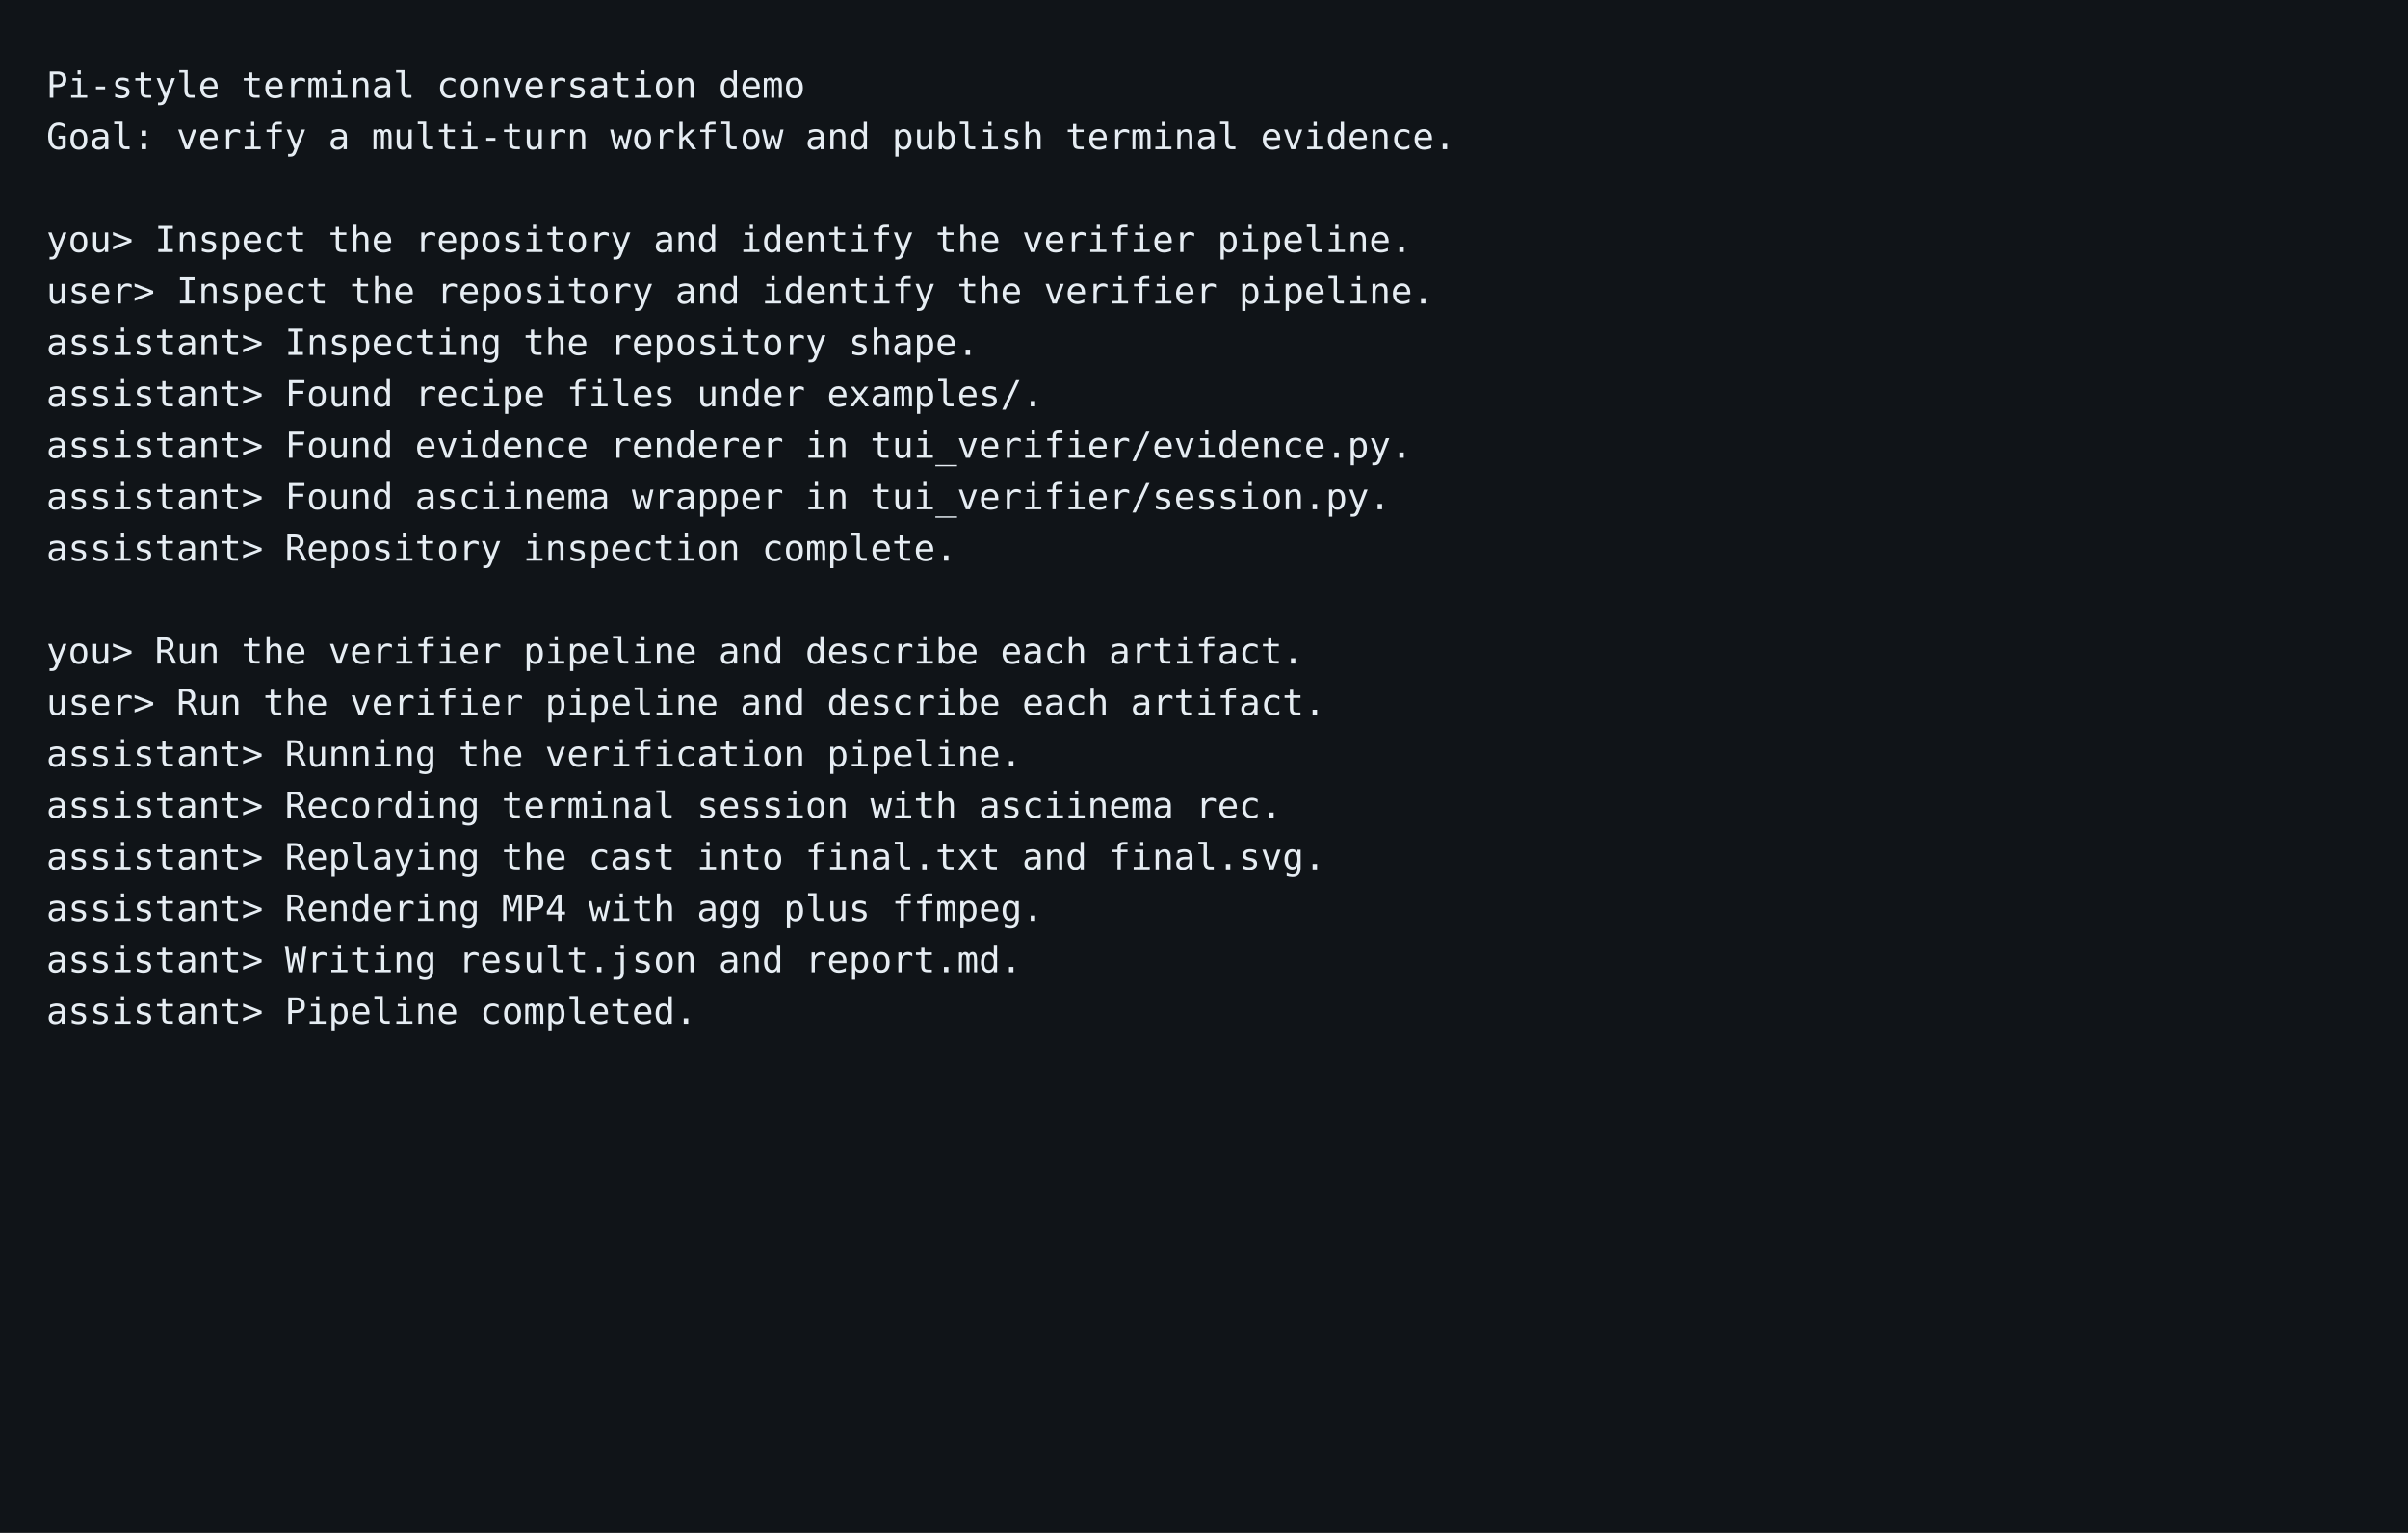
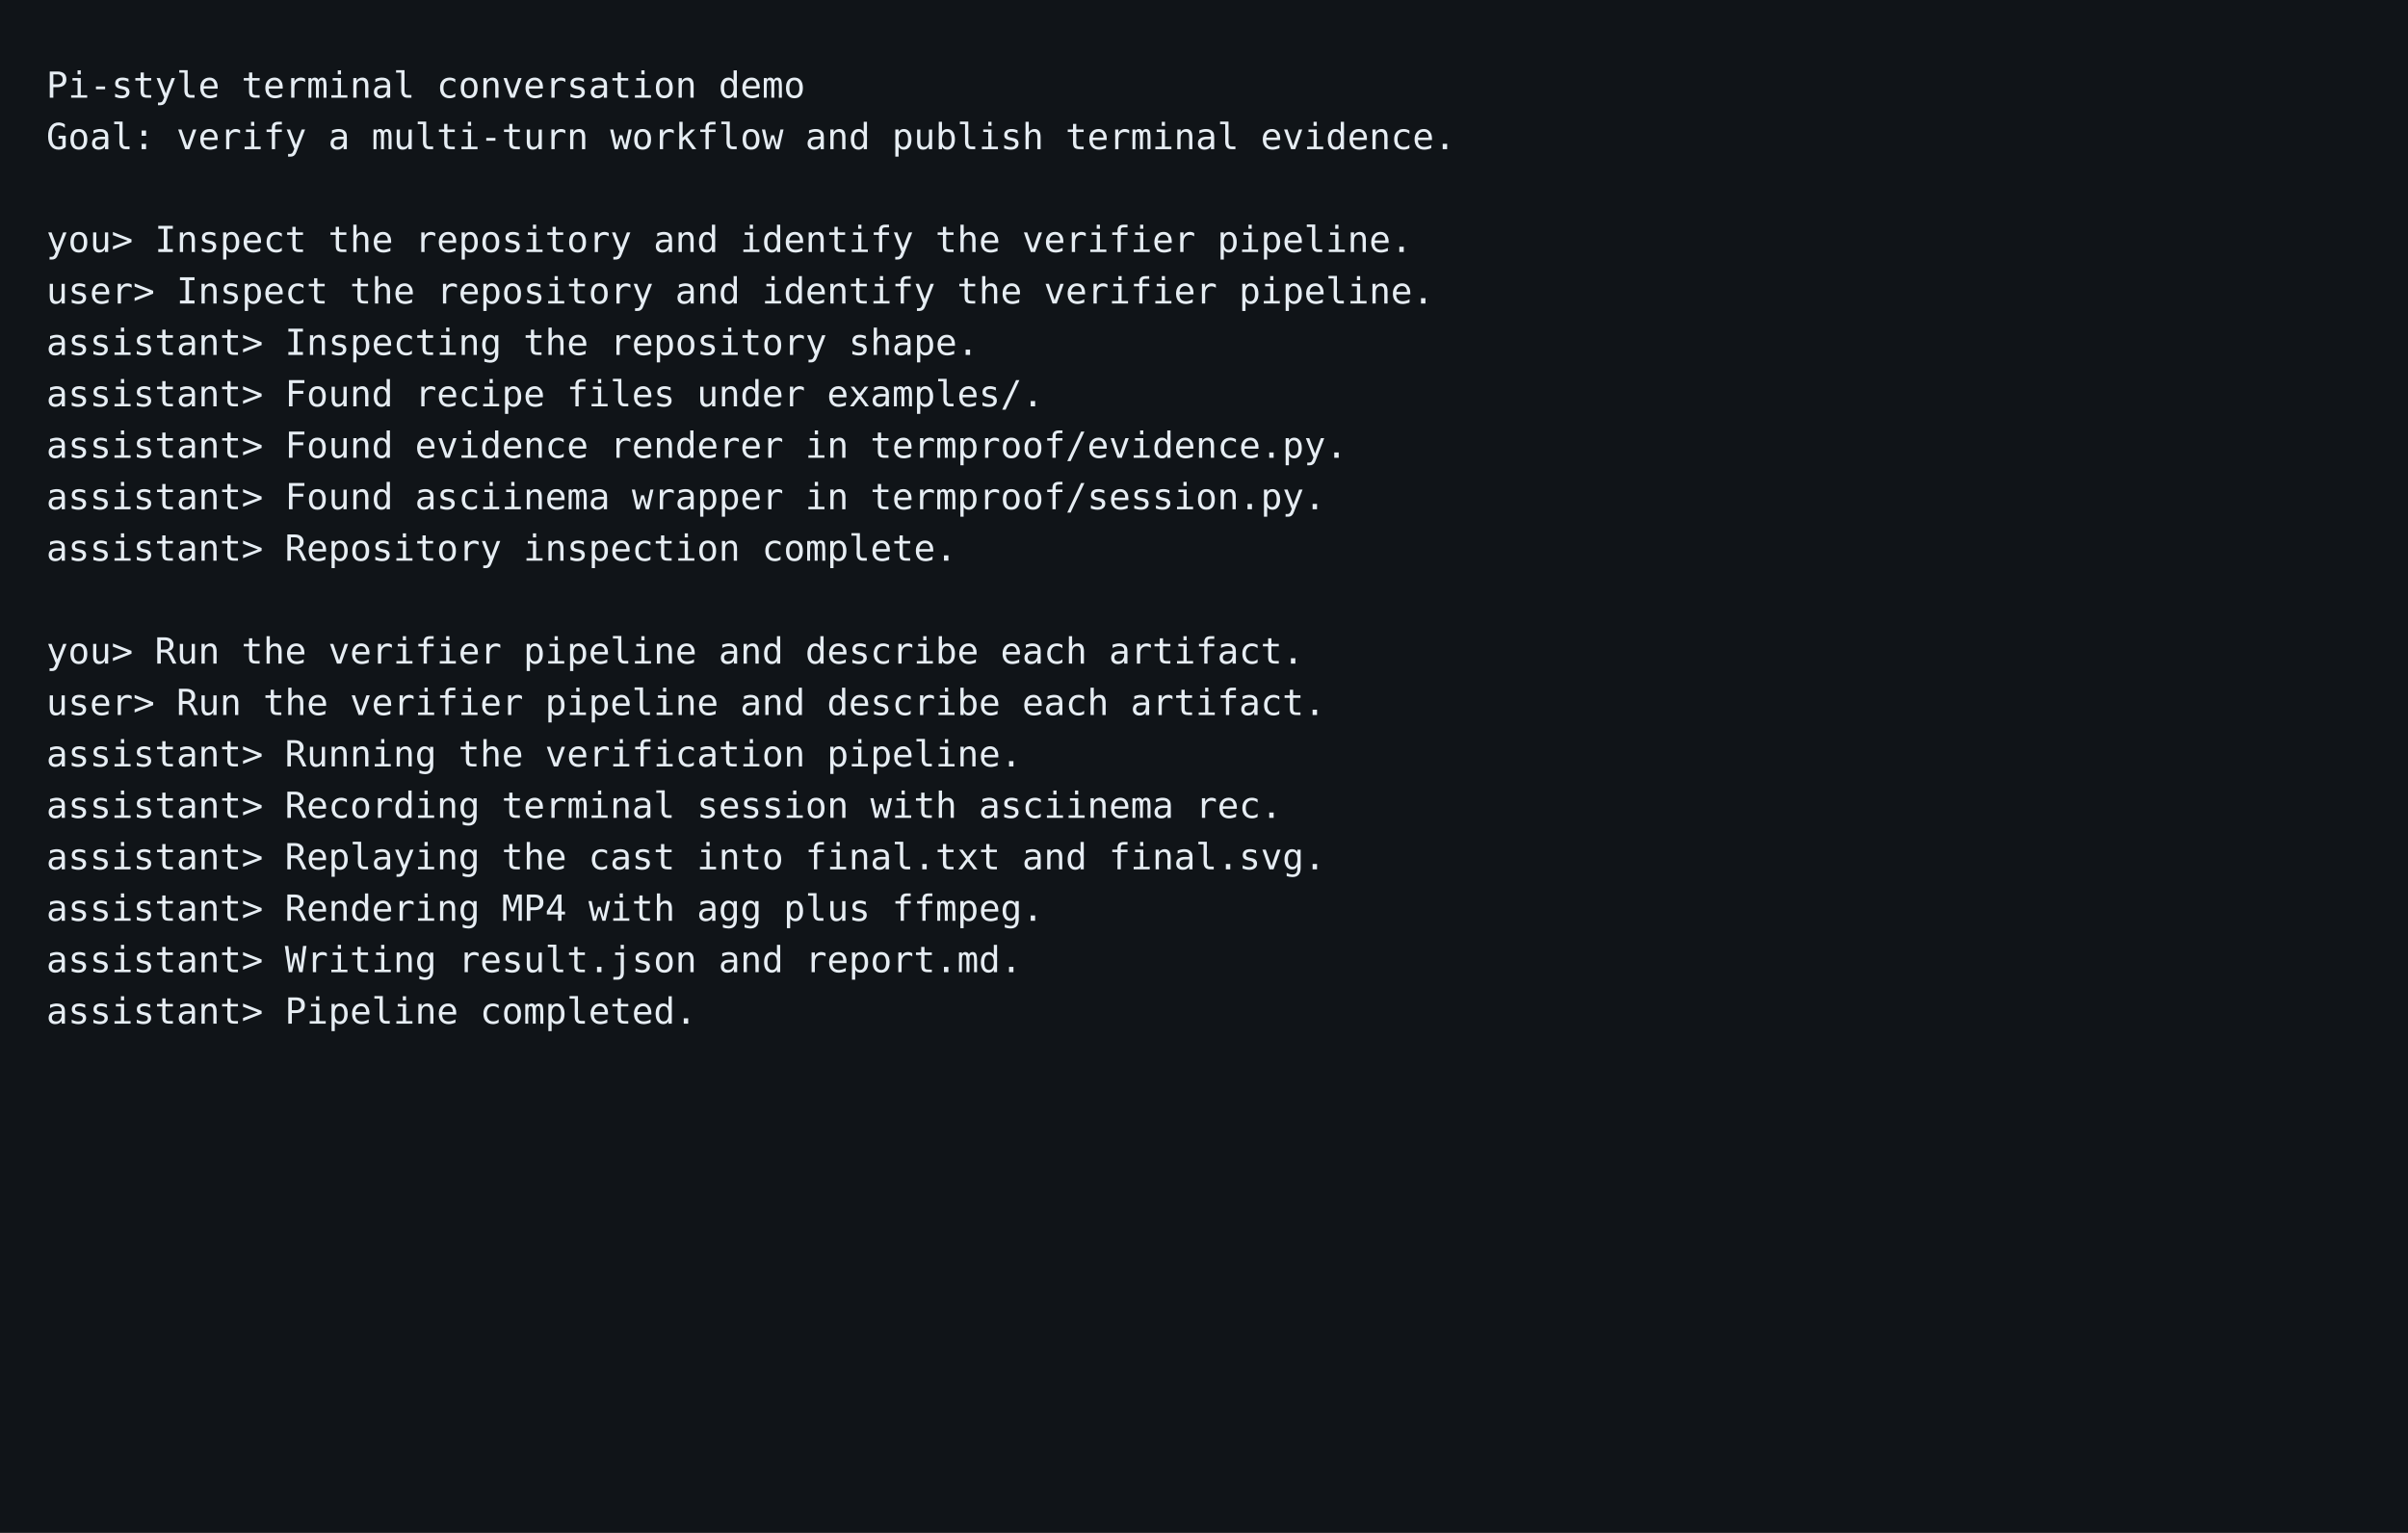
<svg xmlns="http://www.w3.org/2000/svg" width="936" height="596" viewBox="0 0 936 596">
  <rect width="100%" height="100%" fill="#101418" />
  <style>text{font:14px ui-monospace,SFMono-Regular,Menlo,Consolas,monospace;fill:#e6edf3;white-space:pre}</style>
  <text x="18" y="38">Pi-style terminal conversation demo</text>
  <text x="18" y="58">Goal: verify a multi-turn workflow and publish terminal evidence.</text>
  <text x="18" y="78" />
  <text x="18" y="98">you&gt; Inspect the repository and identify the verifier pipeline.</text>
  <text x="18" y="118">user&gt; Inspect the repository and identify the verifier pipeline.</text>
  <text x="18" y="138">assistant&gt; Inspecting the repository shape.</text>
  <text x="18" y="158">assistant&gt; Found recipe files under examples/.</text>
-   <text x="18" y="178">assistant&gt; Found evidence renderer in tui_verifier/evidence.py.</text>
-   <text x="18" y="198">assistant&gt; Found asciinema wrapper in tui_verifier/session.py.</text>
+   <text x="18" y="178">assistant&gt; Found evidence renderer in termproof/evidence.py.</text>
+   <text x="18" y="198">assistant&gt; Found asciinema wrapper in termproof/session.py.</text>
  <text x="18" y="218">assistant&gt; Repository inspection complete.</text>
  <text x="18" y="238" />
  <text x="18" y="258">you&gt; Run the verifier pipeline and describe each artifact.</text>
  <text x="18" y="278">user&gt; Run the verifier pipeline and describe each artifact.</text>
  <text x="18" y="298">assistant&gt; Running the verification pipeline.</text>
  <text x="18" y="318">assistant&gt; Recording terminal session with asciinema rec.</text>
  <text x="18" y="338">assistant&gt; Replaying the cast into final.txt and final.svg.</text>
  <text x="18" y="358">assistant&gt; Rendering MP4 with agg plus ffmpeg.</text>
  <text x="18" y="378">assistant&gt; Writing result.json and report.md.</text>
  <text x="18" y="398">assistant&gt; Pipeline completed.</text>
</svg>
